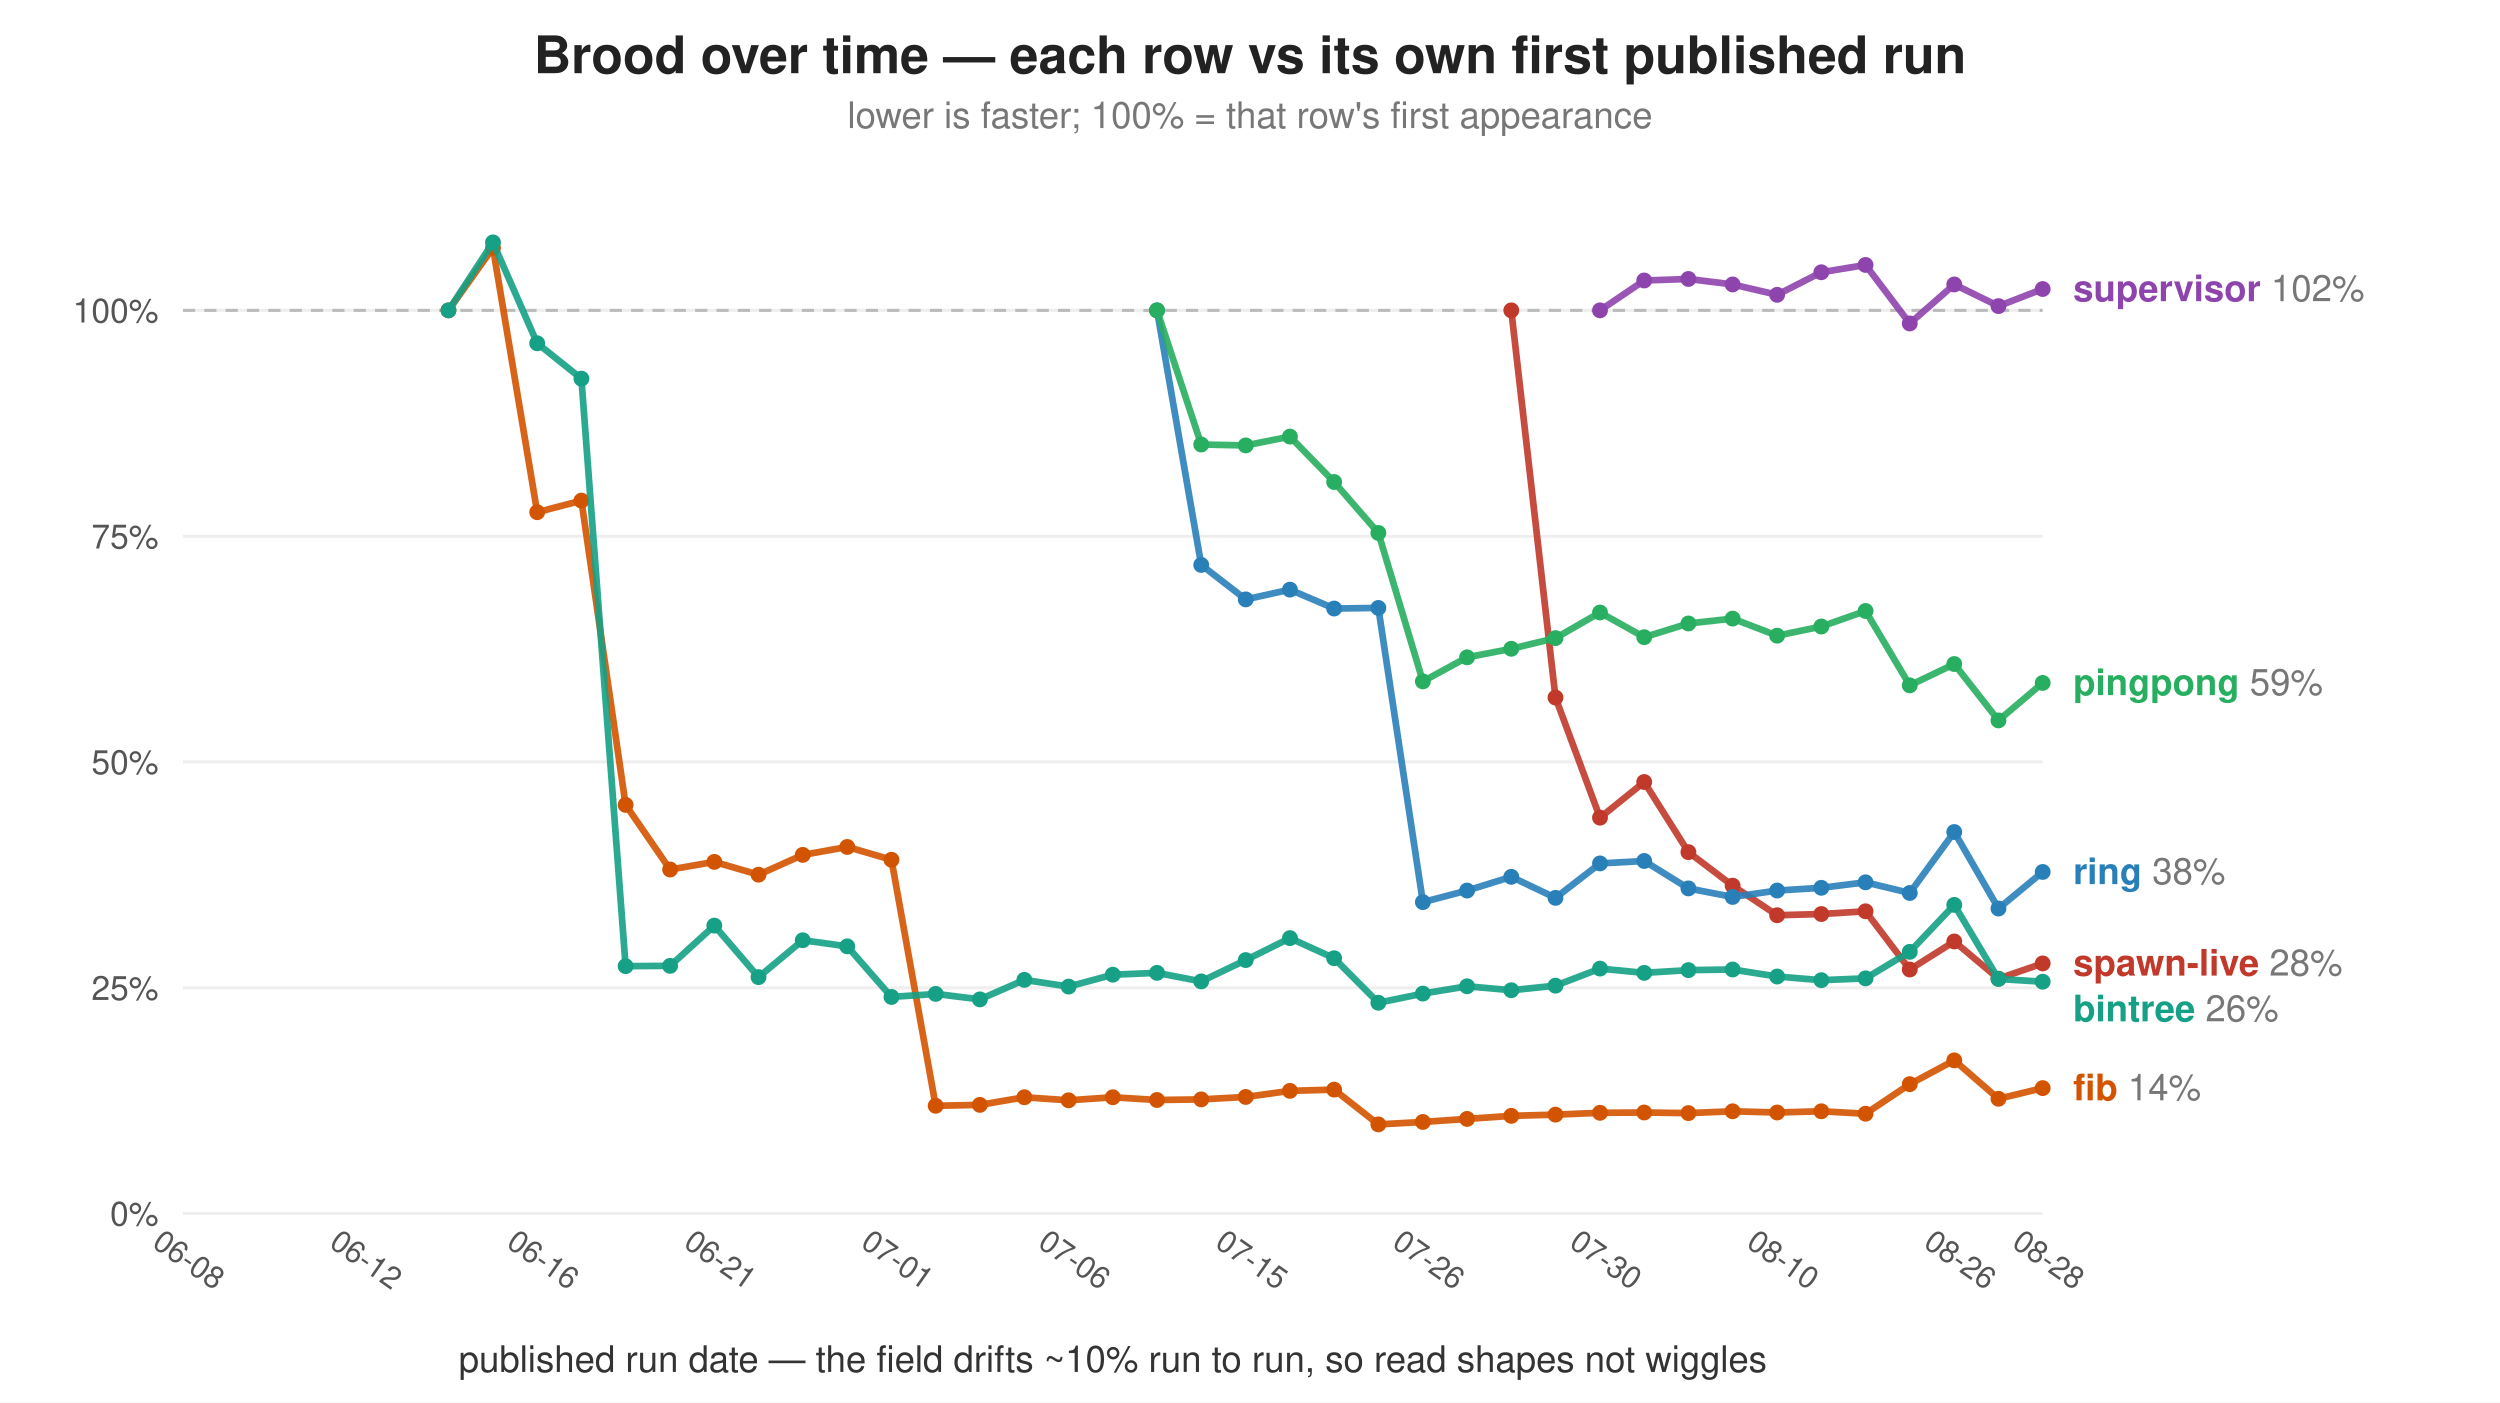
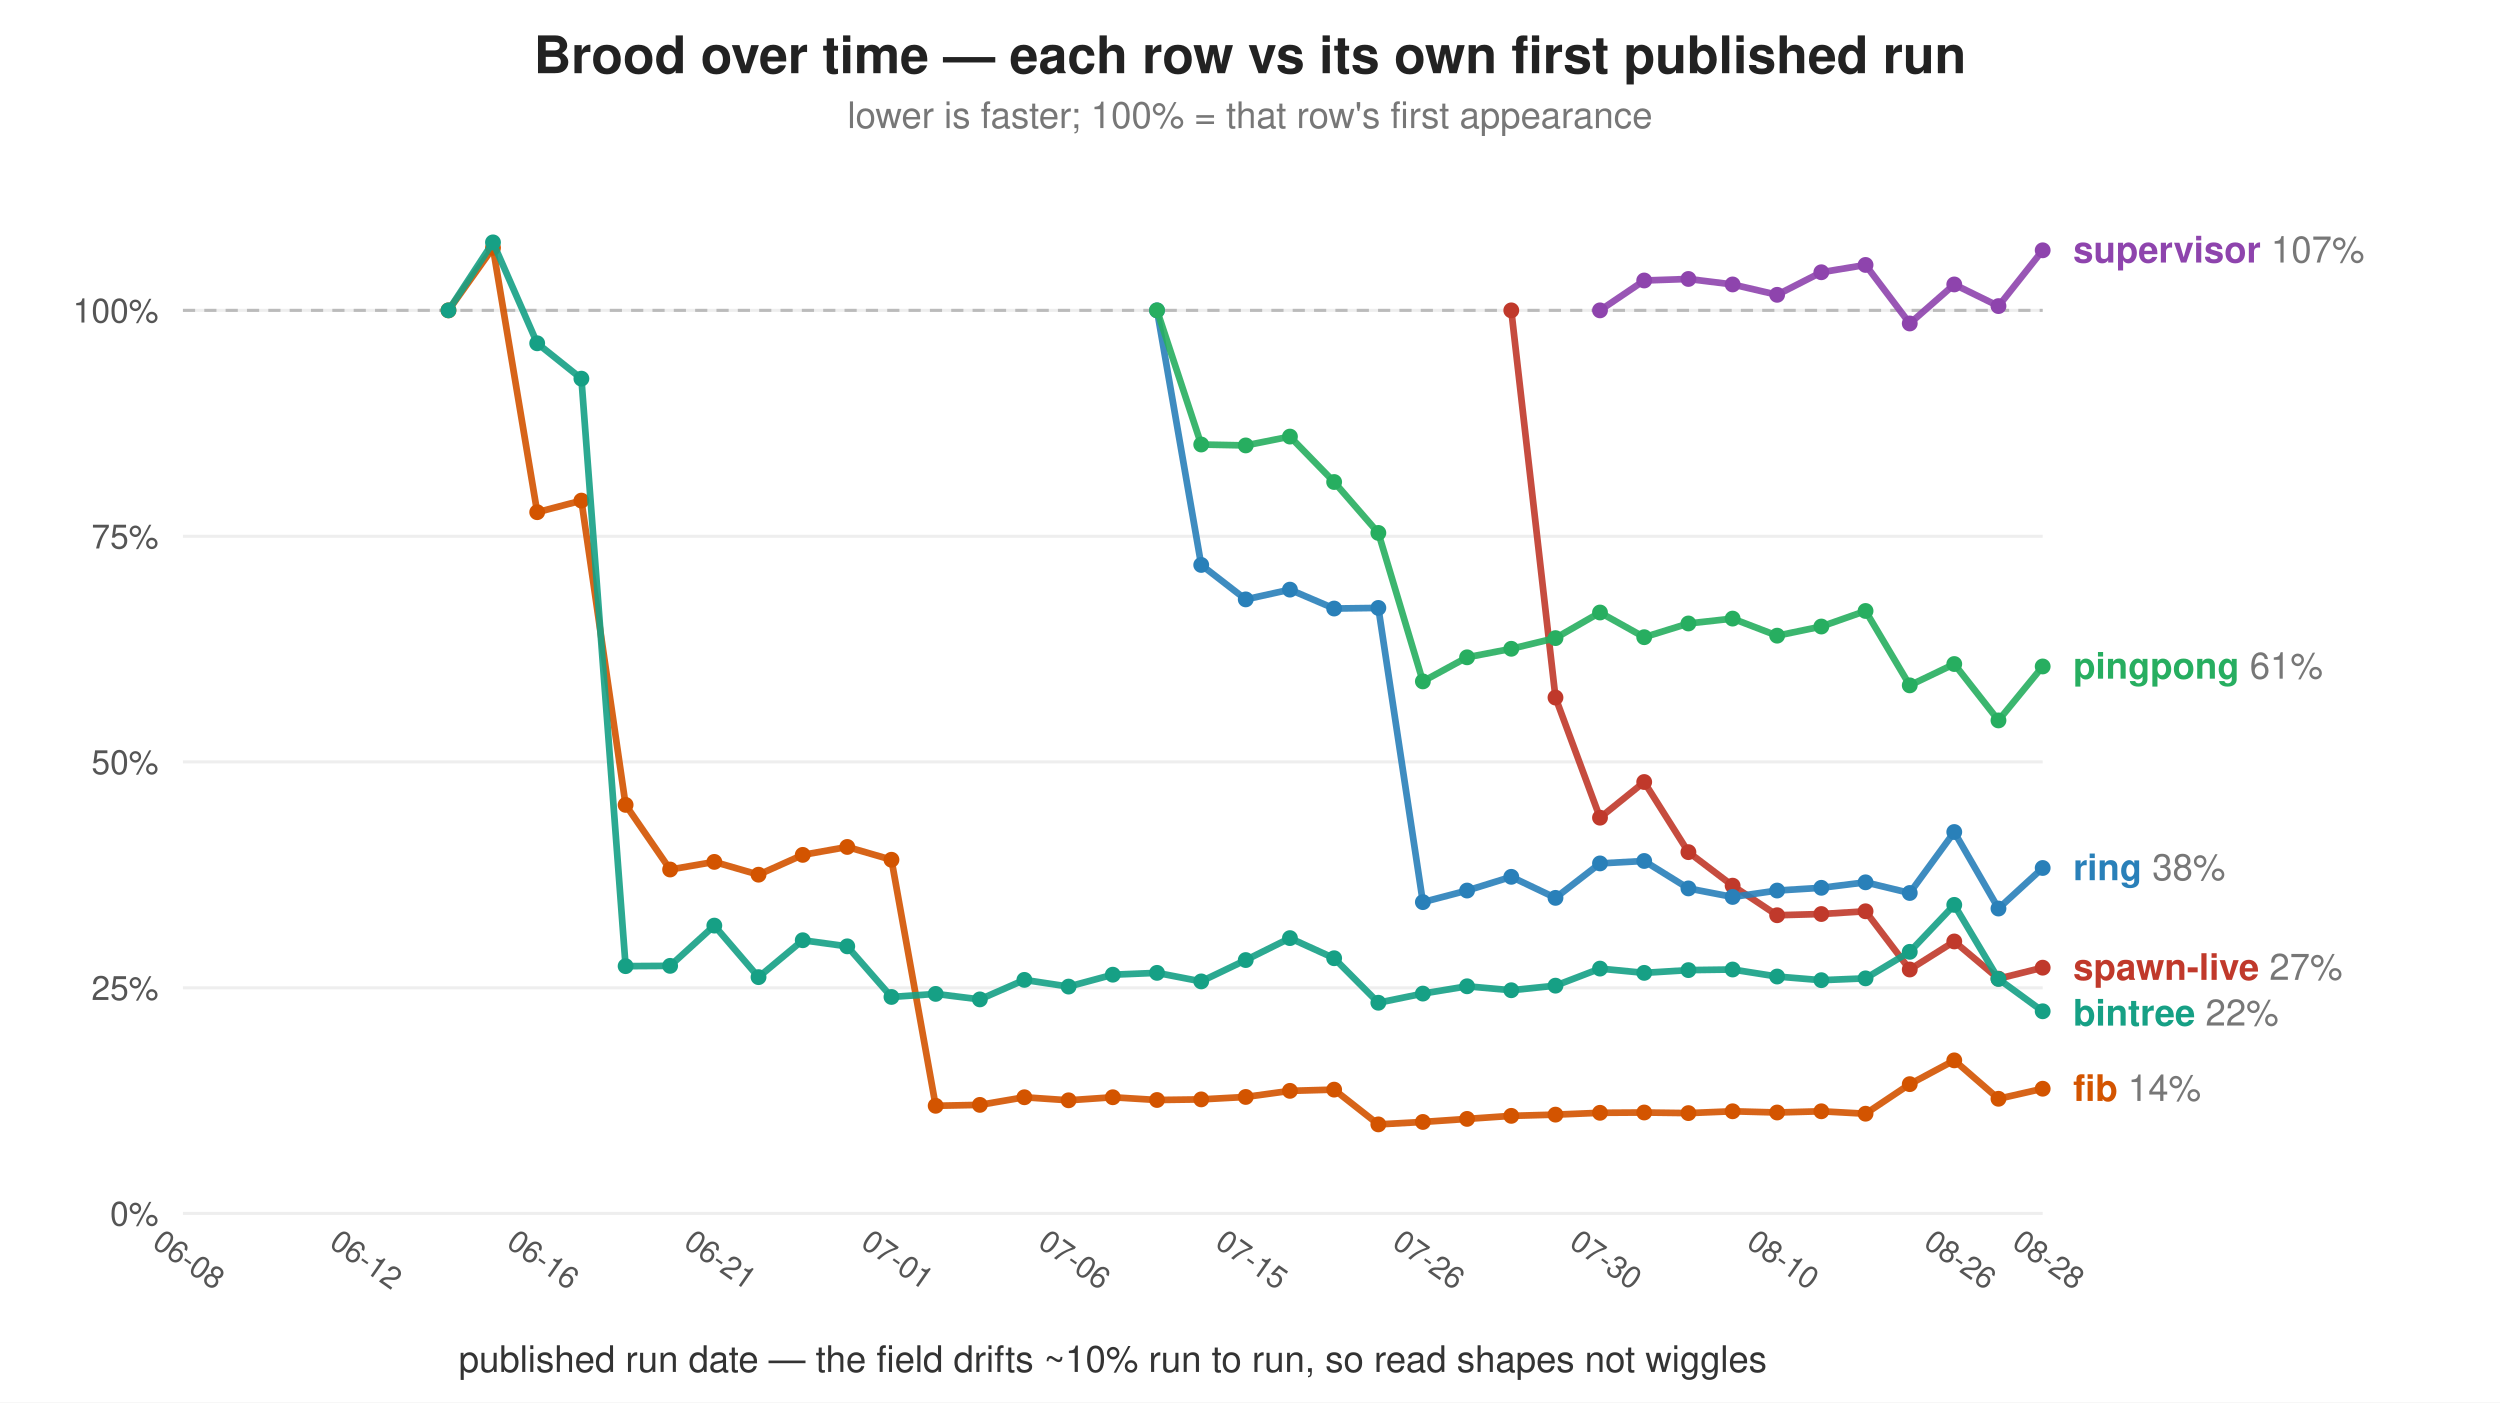
<svg xmlns="http://www.w3.org/2000/svg" width="820" height="460" viewBox="0 0 820 460" font-family="system-ui,Segoe UI,Helvetica,Arial,sans-serif">
  <rect width="820" height="460" fill="#ffffff" />
  <text x="410.0" y="24" text-anchor="middle" font-size="17" font-weight="700" fill="#222">Brood over time — each row vs its own first published run</text>
  <text x="410.0" y="42" text-anchor="middle" font-size="12" fill="#777">lower is faster; 100% = that row's first appearance</text>
  <line x1="60" y1="398.0" x2="670" y2="398.0" stroke="#eee" />
  <text x="52" y="402.0" text-anchor="end" font-size="11" fill="#555">0%</text>
  <line x1="60" y1="324.0" x2="670" y2="324.0" stroke="#eee" />
  <text x="52" y="328.0" text-anchor="end" font-size="11" fill="#555">25%</text>
  <line x1="60" y1="249.9" x2="670" y2="249.9" stroke="#eee" />
  <text x="52" y="253.9" text-anchor="end" font-size="11" fill="#555">50%</text>
  <line x1="60" y1="175.9" x2="670" y2="175.9" stroke="#eee" />
  <text x="52" y="179.9" text-anchor="end" font-size="11" fill="#555">75%</text>
  <line x1="60" y1="101.8" x2="670" y2="101.8" stroke="#eee" />
  <text x="52" y="105.8" text-anchor="end" font-size="11" fill="#555">100%</text>
  <line x1="60" y1="101.8" x2="670" y2="101.8" stroke="#bbb" stroke-dasharray="4,3" />
  <text x="60.0" y="416" text-anchor="middle" font-size="10" fill="#555" transform="rotate(35 60.0 416)">06-08</text>
  <text x="118.1" y="416" text-anchor="middle" font-size="10" fill="#555" transform="rotate(35 118.1 416)">06-12</text>
  <text x="176.2" y="416" text-anchor="middle" font-size="10" fill="#555" transform="rotate(35 176.2 416)">06-16</text>
  <text x="234.3" y="416" text-anchor="middle" font-size="10" fill="#555" transform="rotate(35 234.3 416)">06-21</text>
  <text x="292.4" y="416" text-anchor="middle" font-size="10" fill="#555" transform="rotate(35 292.4 416)">07-01</text>
  <text x="350.5" y="416" text-anchor="middle" font-size="10" fill="#555" transform="rotate(35 350.5 416)">07-06</text>
  <text x="408.6" y="416" text-anchor="middle" font-size="10" fill="#555" transform="rotate(35 408.6 416)">07-15</text>
  <text x="466.7" y="416" text-anchor="middle" font-size="10" fill="#555" transform="rotate(35 466.7 416)">07-26</text>
  <text x="524.8" y="416" text-anchor="middle" font-size="10" fill="#555" transform="rotate(35 524.8 416)">07-30</text>
  <text x="582.9" y="416" text-anchor="middle" font-size="10" fill="#555" transform="rotate(35 582.9 416)">08-10</text>
  <text x="641.0" y="416" text-anchor="middle" font-size="10" fill="#555" transform="rotate(35 641.0 416)">08-26</text>
  <text x="670.0" y="416" text-anchor="middle" font-size="10" fill="#555" transform="rotate(35 670.0 416)">08-28</text>
-   <polyline fill="none" stroke="#c0392b" stroke-width="2.2" stroke-opacity="0.9" points="495.7,101.8 510.2,228.8 524.8,268.2 539.3,256.5 553.8,279.5 568.3,290.5 582.9,300.2 597.4,299.8 611.9,298.9 626.4,318.0 641.0,308.8 655.5,321.0 670.0,316.0" />
+   <polyline fill="none" stroke="#c0392b" stroke-width="2.2" stroke-opacity="0.9" points="495.7,101.8 510.2,228.8 524.8,268.2 539.3,256.5 553.8,279.5 568.3,290.5 582.9,300.2 597.4,299.8 611.9,298.9 626.4,318.0 641.0,308.8 655.5,321.0 670.0,317.4" />
  <circle cx="495.7" cy="101.8" r="2.6" fill="#c0392b" />
  <circle cx="510.2" cy="228.8" r="2.6" fill="#c0392b" />
  <circle cx="524.8" cy="268.2" r="2.6" fill="#c0392b" />
  <circle cx="539.3" cy="256.5" r="2.6" fill="#c0392b" />
  <circle cx="553.8" cy="279.5" r="2.6" fill="#c0392b" />
  <circle cx="568.3" cy="290.5" r="2.6" fill="#c0392b" />
  <circle cx="582.9" cy="300.2" r="2.6" fill="#c0392b" />
  <circle cx="597.4" cy="299.8" r="2.6" fill="#c0392b" />
  <circle cx="611.9" cy="298.9" r="2.6" fill="#c0392b" />
  <circle cx="626.4" cy="318.0" r="2.6" fill="#c0392b" />
  <circle cx="641.0" cy="308.8" r="2.6" fill="#c0392b" />
  <circle cx="655.5" cy="321.0" r="2.6" fill="#c0392b" />
-   <circle cx="670.0" cy="316.0" r="2.6" fill="#c0392b" />
-   <polyline fill="none" stroke="#8e44ad" stroke-width="2.2" stroke-opacity="0.9" points="524.8,101.8 539.3,92.0 553.8,91.5 568.3,93.3 582.9,96.7 597.4,89.3 611.9,86.9 626.4,106.1 641.0,93.3 655.5,100.4 670.0,94.8" />
+   <circle cx="670.0" cy="317.4" r="2.6" fill="#c0392b" />
+   <polyline fill="none" stroke="#8e44ad" stroke-width="2.2" stroke-opacity="0.9" points="524.8,101.8 539.3,92.0 553.8,91.5 568.3,93.3 582.9,96.7 597.4,89.3 611.9,86.9 626.4,106.1 641.0,93.3 655.5,100.4 670.0,82.1" />
  <circle cx="524.8" cy="101.8" r="2.6" fill="#8e44ad" />
  <circle cx="539.3" cy="92.0" r="2.6" fill="#8e44ad" />
  <circle cx="553.8" cy="91.5" r="2.6" fill="#8e44ad" />
  <circle cx="568.3" cy="93.3" r="2.6" fill="#8e44ad" />
  <circle cx="582.9" cy="96.7" r="2.6" fill="#8e44ad" />
  <circle cx="597.4" cy="89.3" r="2.6" fill="#8e44ad" />
  <circle cx="611.9" cy="86.9" r="2.6" fill="#8e44ad" />
  <circle cx="626.4" cy="106.1" r="2.6" fill="#8e44ad" />
  <circle cx="641.0" cy="93.3" r="2.6" fill="#8e44ad" />
  <circle cx="655.5" cy="100.4" r="2.6" fill="#8e44ad" />
-   <circle cx="670.0" cy="94.8" r="2.6" fill="#8e44ad" />
-   <polyline fill="none" stroke="#2980b9" stroke-width="2.2" stroke-opacity="0.9" points="379.5,101.8 394.0,185.3 408.6,196.6 423.1,193.4 437.6,199.6 452.1,199.4 466.7,295.9 481.2,292.1 495.7,287.6 510.2,294.5 524.8,283.2 539.3,282.4 553.8,291.4 568.3,294.2 582.9,292.1 597.4,291.2 611.9,289.4 626.4,292.9 641.0,272.9 655.5,298.0 670.0,286.0" />
+   <circle cx="670.0" cy="82.1" r="2.6" fill="#8e44ad" />
+   <polyline fill="none" stroke="#2980b9" stroke-width="2.2" stroke-opacity="0.9" points="379.5,101.8 394.0,185.3 408.6,196.6 423.1,193.4 437.6,199.6 452.1,199.4 466.7,295.9 481.2,292.1 495.7,287.6 510.2,294.5 524.8,283.2 539.3,282.4 553.8,291.4 568.3,294.2 582.9,292.1 597.4,291.2 611.9,289.4 626.4,292.9 641.0,272.9 655.5,298.0 670.0,284.7" />
  <circle cx="379.5" cy="101.8" r="2.6" fill="#2980b9" />
  <circle cx="394.0" cy="185.3" r="2.6" fill="#2980b9" />
  <circle cx="408.6" cy="196.6" r="2.6" fill="#2980b9" />
  <circle cx="423.1" cy="193.4" r="2.6" fill="#2980b9" />
  <circle cx="437.6" cy="199.6" r="2.6" fill="#2980b9" />
  <circle cx="452.1" cy="199.4" r="2.6" fill="#2980b9" />
  <circle cx="466.7" cy="295.9" r="2.6" fill="#2980b9" />
  <circle cx="481.2" cy="292.1" r="2.6" fill="#2980b9" />
  <circle cx="495.7" cy="287.6" r="2.6" fill="#2980b9" />
  <circle cx="510.2" cy="294.5" r="2.6" fill="#2980b9" />
  <circle cx="524.8" cy="283.2" r="2.6" fill="#2980b9" />
  <circle cx="539.3" cy="282.4" r="2.6" fill="#2980b9" />
  <circle cx="553.8" cy="291.4" r="2.6" fill="#2980b9" />
  <circle cx="568.3" cy="294.2" r="2.6" fill="#2980b9" />
  <circle cx="582.9" cy="292.1" r="2.6" fill="#2980b9" />
  <circle cx="597.4" cy="291.2" r="2.6" fill="#2980b9" />
  <circle cx="611.9" cy="289.4" r="2.6" fill="#2980b9" />
  <circle cx="626.4" cy="292.9" r="2.6" fill="#2980b9" />
  <circle cx="641.0" cy="272.9" r="2.6" fill="#2980b9" />
  <circle cx="655.5" cy="298.0" r="2.6" fill="#2980b9" />
-   <circle cx="670.0" cy="286.0" r="2.6" fill="#2980b9" />
-   <polyline fill="none" stroke="#27ae60" stroke-width="2.2" stroke-opacity="0.9" points="379.5,101.8 394.0,145.8 408.6,146.1 423.1,143.2 437.6,158.1 452.1,174.8 466.7,223.5 481.2,215.6 495.7,212.8 510.2,209.3 524.8,200.9 539.3,209.0 553.8,204.5 568.3,202.9 582.9,208.5 597.4,205.5 611.9,200.4 626.4,224.8 641.0,217.8 655.5,236.3 670.0,224.0" />
+   <circle cx="670.0" cy="284.7" r="2.6" fill="#2980b9" />
+   <polyline fill="none" stroke="#27ae60" stroke-width="2.2" stroke-opacity="0.9" points="379.5,101.8 394.0,145.8 408.6,146.1 423.1,143.2 437.6,158.1 452.1,174.8 466.7,223.5 481.2,215.6 495.7,212.8 510.2,209.3 524.8,200.9 539.3,209.0 553.8,204.5 568.3,202.9 582.9,208.5 597.4,205.5 611.9,200.4 626.4,224.8 641.0,217.8 655.5,236.3 670.0,218.6" />
  <circle cx="379.5" cy="101.8" r="2.6" fill="#27ae60" />
  <circle cx="394.0" cy="145.8" r="2.6" fill="#27ae60" />
  <circle cx="408.6" cy="146.1" r="2.6" fill="#27ae60" />
  <circle cx="423.1" cy="143.2" r="2.6" fill="#27ae60" />
  <circle cx="437.6" cy="158.1" r="2.6" fill="#27ae60" />
  <circle cx="452.1" cy="174.8" r="2.6" fill="#27ae60" />
  <circle cx="466.7" cy="223.5" r="2.6" fill="#27ae60" />
  <circle cx="481.2" cy="215.6" r="2.6" fill="#27ae60" />
  <circle cx="495.7" cy="212.8" r="2.6" fill="#27ae60" />
  <circle cx="510.2" cy="209.3" r="2.6" fill="#27ae60" />
  <circle cx="524.8" cy="200.9" r="2.6" fill="#27ae60" />
  <circle cx="539.3" cy="209.0" r="2.6" fill="#27ae60" />
  <circle cx="553.8" cy="204.5" r="2.6" fill="#27ae60" />
  <circle cx="568.3" cy="202.9" r="2.6" fill="#27ae60" />
  <circle cx="582.9" cy="208.5" r="2.6" fill="#27ae60" />
  <circle cx="597.4" cy="205.5" r="2.6" fill="#27ae60" />
  <circle cx="611.9" cy="200.4" r="2.6" fill="#27ae60" />
  <circle cx="626.4" cy="224.8" r="2.6" fill="#27ae60" />
  <circle cx="641.0" cy="217.8" r="2.6" fill="#27ae60" />
  <circle cx="655.5" cy="236.3" r="2.6" fill="#27ae60" />
-   <circle cx="670.0" cy="224.0" r="2.6" fill="#27ae60" />
-   <polyline fill="none" stroke="#d35400" stroke-width="2.2" stroke-opacity="0.9" points="147.1,101.8 161.7,81.3 176.2,168.0 190.7,164.2 205.2,264.0 219.8,285.2 234.3,282.7 248.8,286.9 263.3,280.4 277.9,277.8 292.4,282.0 306.9,362.7 321.4,362.4 336.0,359.9 350.5,360.9 365.0,359.9 379.5,360.8 394.0,360.6 408.6,359.8 423.1,357.8 437.6,357.4 452.1,368.8 466.7,368.0 481.2,367.0 495.7,366.0 510.2,365.6 524.8,365.0 539.3,364.9 553.8,365.1 568.3,364.5 582.9,364.9 597.4,364.5 611.9,365.3 626.4,355.6 641.0,347.8 655.5,360.4 670.0,356.9" />
+   <circle cx="670.0" cy="218.6" r="2.6" fill="#27ae60" />
+   <polyline fill="none" stroke="#d35400" stroke-width="2.2" stroke-opacity="0.9" points="147.1,101.8 161.7,81.3 176.2,168.0 190.7,164.2 205.2,264.0 219.8,285.2 234.3,282.7 248.8,286.9 263.3,280.4 277.9,277.8 292.4,282.0 306.9,362.7 321.4,362.4 336.0,359.9 350.5,360.9 365.0,359.9 379.5,360.8 394.0,360.6 408.6,359.8 423.1,357.8 437.6,357.4 452.1,368.8 466.7,368.0 481.2,367.0 495.7,366.0 510.2,365.6 524.8,365.0 539.3,364.9 553.8,365.1 568.3,364.5 582.9,364.9 597.4,364.5 611.9,365.3 626.4,355.6 641.0,347.8 655.5,360.4 670.0,357.1" />
  <circle cx="147.1" cy="101.8" r="2.6" fill="#d35400" />
  <circle cx="161.7" cy="81.3" r="2.6" fill="#d35400" />
  <circle cx="176.2" cy="168.0" r="2.6" fill="#d35400" />
  <circle cx="190.7" cy="164.2" r="2.6" fill="#d35400" />
  <circle cx="205.2" cy="264.0" r="2.6" fill="#d35400" />
  <circle cx="219.8" cy="285.2" r="2.6" fill="#d35400" />
  <circle cx="234.3" cy="282.7" r="2.6" fill="#d35400" />
  <circle cx="248.8" cy="286.9" r="2.6" fill="#d35400" />
  <circle cx="263.3" cy="280.4" r="2.6" fill="#d35400" />
  <circle cx="277.9" cy="277.8" r="2.6" fill="#d35400" />
  <circle cx="292.4" cy="282.0" r="2.6" fill="#d35400" />
  <circle cx="306.9" cy="362.7" r="2.6" fill="#d35400" />
  <circle cx="321.4" cy="362.4" r="2.6" fill="#d35400" />
  <circle cx="336.0" cy="359.9" r="2.6" fill="#d35400" />
  <circle cx="350.5" cy="360.9" r="2.6" fill="#d35400" />
  <circle cx="365.0" cy="359.9" r="2.6" fill="#d35400" />
  <circle cx="379.5" cy="360.8" r="2.6" fill="#d35400" />
  <circle cx="394.0" cy="360.6" r="2.6" fill="#d35400" />
  <circle cx="408.6" cy="359.8" r="2.6" fill="#d35400" />
  <circle cx="423.1" cy="357.8" r="2.6" fill="#d35400" />
  <circle cx="437.6" cy="357.4" r="2.6" fill="#d35400" />
  <circle cx="452.1" cy="368.8" r="2.6" fill="#d35400" />
  <circle cx="466.7" cy="368.0" r="2.6" fill="#d35400" />
  <circle cx="481.2" cy="367.0" r="2.6" fill="#d35400" />
  <circle cx="495.7" cy="366.0" r="2.6" fill="#d35400" />
  <circle cx="510.2" cy="365.6" r="2.6" fill="#d35400" />
  <circle cx="524.8" cy="365.0" r="2.6" fill="#d35400" />
  <circle cx="539.3" cy="364.9" r="2.6" fill="#d35400" />
  <circle cx="553.8" cy="365.1" r="2.6" fill="#d35400" />
  <circle cx="568.3" cy="364.5" r="2.6" fill="#d35400" />
  <circle cx="582.9" cy="364.9" r="2.6" fill="#d35400" />
  <circle cx="597.4" cy="364.5" r="2.6" fill="#d35400" />
  <circle cx="611.9" cy="365.3" r="2.6" fill="#d35400" />
  <circle cx="626.4" cy="355.6" r="2.6" fill="#d35400" />
  <circle cx="641.0" cy="347.8" r="2.6" fill="#d35400" />
  <circle cx="655.5" cy="360.4" r="2.6" fill="#d35400" />
-   <circle cx="670.0" cy="356.9" r="2.6" fill="#d35400" />
-   <polyline fill="none" stroke="#16a085" stroke-width="2.2" stroke-opacity="0.9" points="147.1,101.8 161.7,79.5 176.2,112.6 190.7,124.2 205.2,316.9 219.8,316.8 234.3,303.6 248.8,320.5 263.3,308.4 277.9,310.4 292.4,327.0 306.9,326.0 321.4,327.8 336.0,321.4 350.5,323.6 365.0,319.7 379.5,319.1 394.0,321.9 408.6,314.9 423.1,307.7 437.6,314.3 452.1,328.9 466.7,325.9 481.2,323.5 495.7,324.8 510.2,323.3 524.8,317.7 539.3,319.1 553.8,318.2 568.3,318.0 582.9,320.3 597.4,321.5 611.9,320.9 626.4,312.2 641.0,296.8 655.5,321.1 670.0,322.0" />
+   <circle cx="670.0" cy="357.1" r="2.6" fill="#d35400" />
+   <polyline fill="none" stroke="#16a085" stroke-width="2.2" stroke-opacity="0.9" points="147.1,101.8 161.7,79.5 176.2,112.6 190.7,124.2 205.2,316.9 219.8,316.8 234.3,303.6 248.8,320.5 263.3,308.4 277.9,310.4 292.4,327.0 306.9,326.0 321.4,327.8 336.0,321.4 350.5,323.6 365.0,319.7 379.5,319.1 394.0,321.9 408.6,314.9 423.1,307.7 437.6,314.3 452.1,328.9 466.7,325.9 481.2,323.5 495.7,324.8 510.2,323.3 524.8,317.7 539.3,319.1 553.8,318.2 568.3,318.0 582.9,320.3 597.4,321.5 611.9,320.9 626.4,312.2 641.0,296.8 655.5,321.1 670.0,331.7" />
  <circle cx="147.1" cy="101.8" r="2.6" fill="#16a085" />
  <circle cx="161.7" cy="79.5" r="2.6" fill="#16a085" />
  <circle cx="176.2" cy="112.6" r="2.6" fill="#16a085" />
  <circle cx="190.7" cy="124.2" r="2.6" fill="#16a085" />
  <circle cx="205.2" cy="316.9" r="2.6" fill="#16a085" />
  <circle cx="219.8" cy="316.8" r="2.6" fill="#16a085" />
  <circle cx="234.3" cy="303.6" r="2.6" fill="#16a085" />
  <circle cx="248.8" cy="320.5" r="2.6" fill="#16a085" />
  <circle cx="263.3" cy="308.4" r="2.6" fill="#16a085" />
  <circle cx="277.9" cy="310.4" r="2.6" fill="#16a085" />
  <circle cx="292.4" cy="327.0" r="2.6" fill="#16a085" />
  <circle cx="306.9" cy="326.0" r="2.6" fill="#16a085" />
  <circle cx="321.4" cy="327.8" r="2.6" fill="#16a085" />
  <circle cx="336.0" cy="321.4" r="2.6" fill="#16a085" />
  <circle cx="350.5" cy="323.6" r="2.6" fill="#16a085" />
  <circle cx="365.0" cy="319.7" r="2.6" fill="#16a085" />
  <circle cx="379.5" cy="319.1" r="2.6" fill="#16a085" />
  <circle cx="394.0" cy="321.9" r="2.6" fill="#16a085" />
  <circle cx="408.6" cy="314.9" r="2.6" fill="#16a085" />
  <circle cx="423.1" cy="307.7" r="2.6" fill="#16a085" />
  <circle cx="437.6" cy="314.3" r="2.6" fill="#16a085" />
  <circle cx="452.1" cy="328.9" r="2.6" fill="#16a085" />
  <circle cx="466.7" cy="325.9" r="2.6" fill="#16a085" />
  <circle cx="481.2" cy="323.5" r="2.6" fill="#16a085" />
  <circle cx="495.7" cy="324.8" r="2.6" fill="#16a085" />
  <circle cx="510.2" cy="323.3" r="2.6" fill="#16a085" />
  <circle cx="524.8" cy="317.7" r="2.6" fill="#16a085" />
  <circle cx="539.3" cy="319.1" r="2.6" fill="#16a085" />
  <circle cx="553.8" cy="318.2" r="2.6" fill="#16a085" />
  <circle cx="568.3" cy="318.0" r="2.6" fill="#16a085" />
  <circle cx="582.9" cy="320.3" r="2.6" fill="#16a085" />
  <circle cx="597.4" cy="321.5" r="2.6" fill="#16a085" />
  <circle cx="611.9" cy="320.9" r="2.6" fill="#16a085" />
  <circle cx="626.4" cy="312.2" r="2.6" fill="#16a085" />
  <circle cx="641.0" cy="296.8" r="2.6" fill="#16a085" />
  <circle cx="655.5" cy="321.1" r="2.6" fill="#16a085" />
-   <circle cx="670.0" cy="322.0" r="2.6" fill="#16a085" />
-   <text x="680" y="98.8" font-size="12" font-weight="600" fill="#8e44ad">supervisor <tspan font-weight="400" fill="#777">102%</tspan>
+   <circle cx="670.0" cy="331.7" r="2.6" fill="#16a085" />
+   <text x="680" y="86.1" font-size="12" font-weight="600" fill="#8e44ad">supervisor <tspan font-weight="400" fill="#777">107%</tspan>
  </text>
-   <text x="680" y="228.0" font-size="12" font-weight="600" fill="#27ae60">pingpong <tspan font-weight="400" fill="#777">59%</tspan>
+   <text x="680" y="222.6" font-size="12" font-weight="600" fill="#27ae60">pingpong <tspan font-weight="400" fill="#777">61%</tspan>
  </text>
-   <text x="680" y="290.0" font-size="12" font-weight="600" fill="#2980b9">ring <tspan font-weight="400" fill="#777">38%</tspan>
+   <text x="680" y="288.7" font-size="12" font-weight="600" fill="#2980b9">ring <tspan font-weight="400" fill="#777">38%</tspan>
  </text>
-   <text x="680" y="320.0" font-size="12" font-weight="600" fill="#c0392b">spawn-live <tspan font-weight="400" fill="#777">28%</tspan>
+   <text x="680" y="321.4" font-size="12" font-weight="600" fill="#c0392b">spawn-live <tspan font-weight="400" fill="#777">27%</tspan>
  </text>
-   <text x="680" y="335.0" font-size="12" font-weight="600" fill="#16a085">bintree <tspan font-weight="400" fill="#777">26%</tspan>
+   <text x="680" y="336.4" font-size="12" font-weight="600" fill="#16a085">bintree <tspan font-weight="400" fill="#777">22%</tspan>
  </text>
-   <text x="680" y="360.9" font-size="12" font-weight="600" fill="#d35400">fib <tspan font-weight="400" fill="#777">14%</tspan>
+   <text x="680" y="361.1" font-size="12" font-weight="600" fill="#d35400">fib <tspan font-weight="400" fill="#777">14%</tspan>
  </text>
  <text x="365.0" y="450" text-anchor="middle" font-size="12" fill="#333">published run date — the field drifts ~10% run to run, so read shapes not wiggles</text>
</svg>
